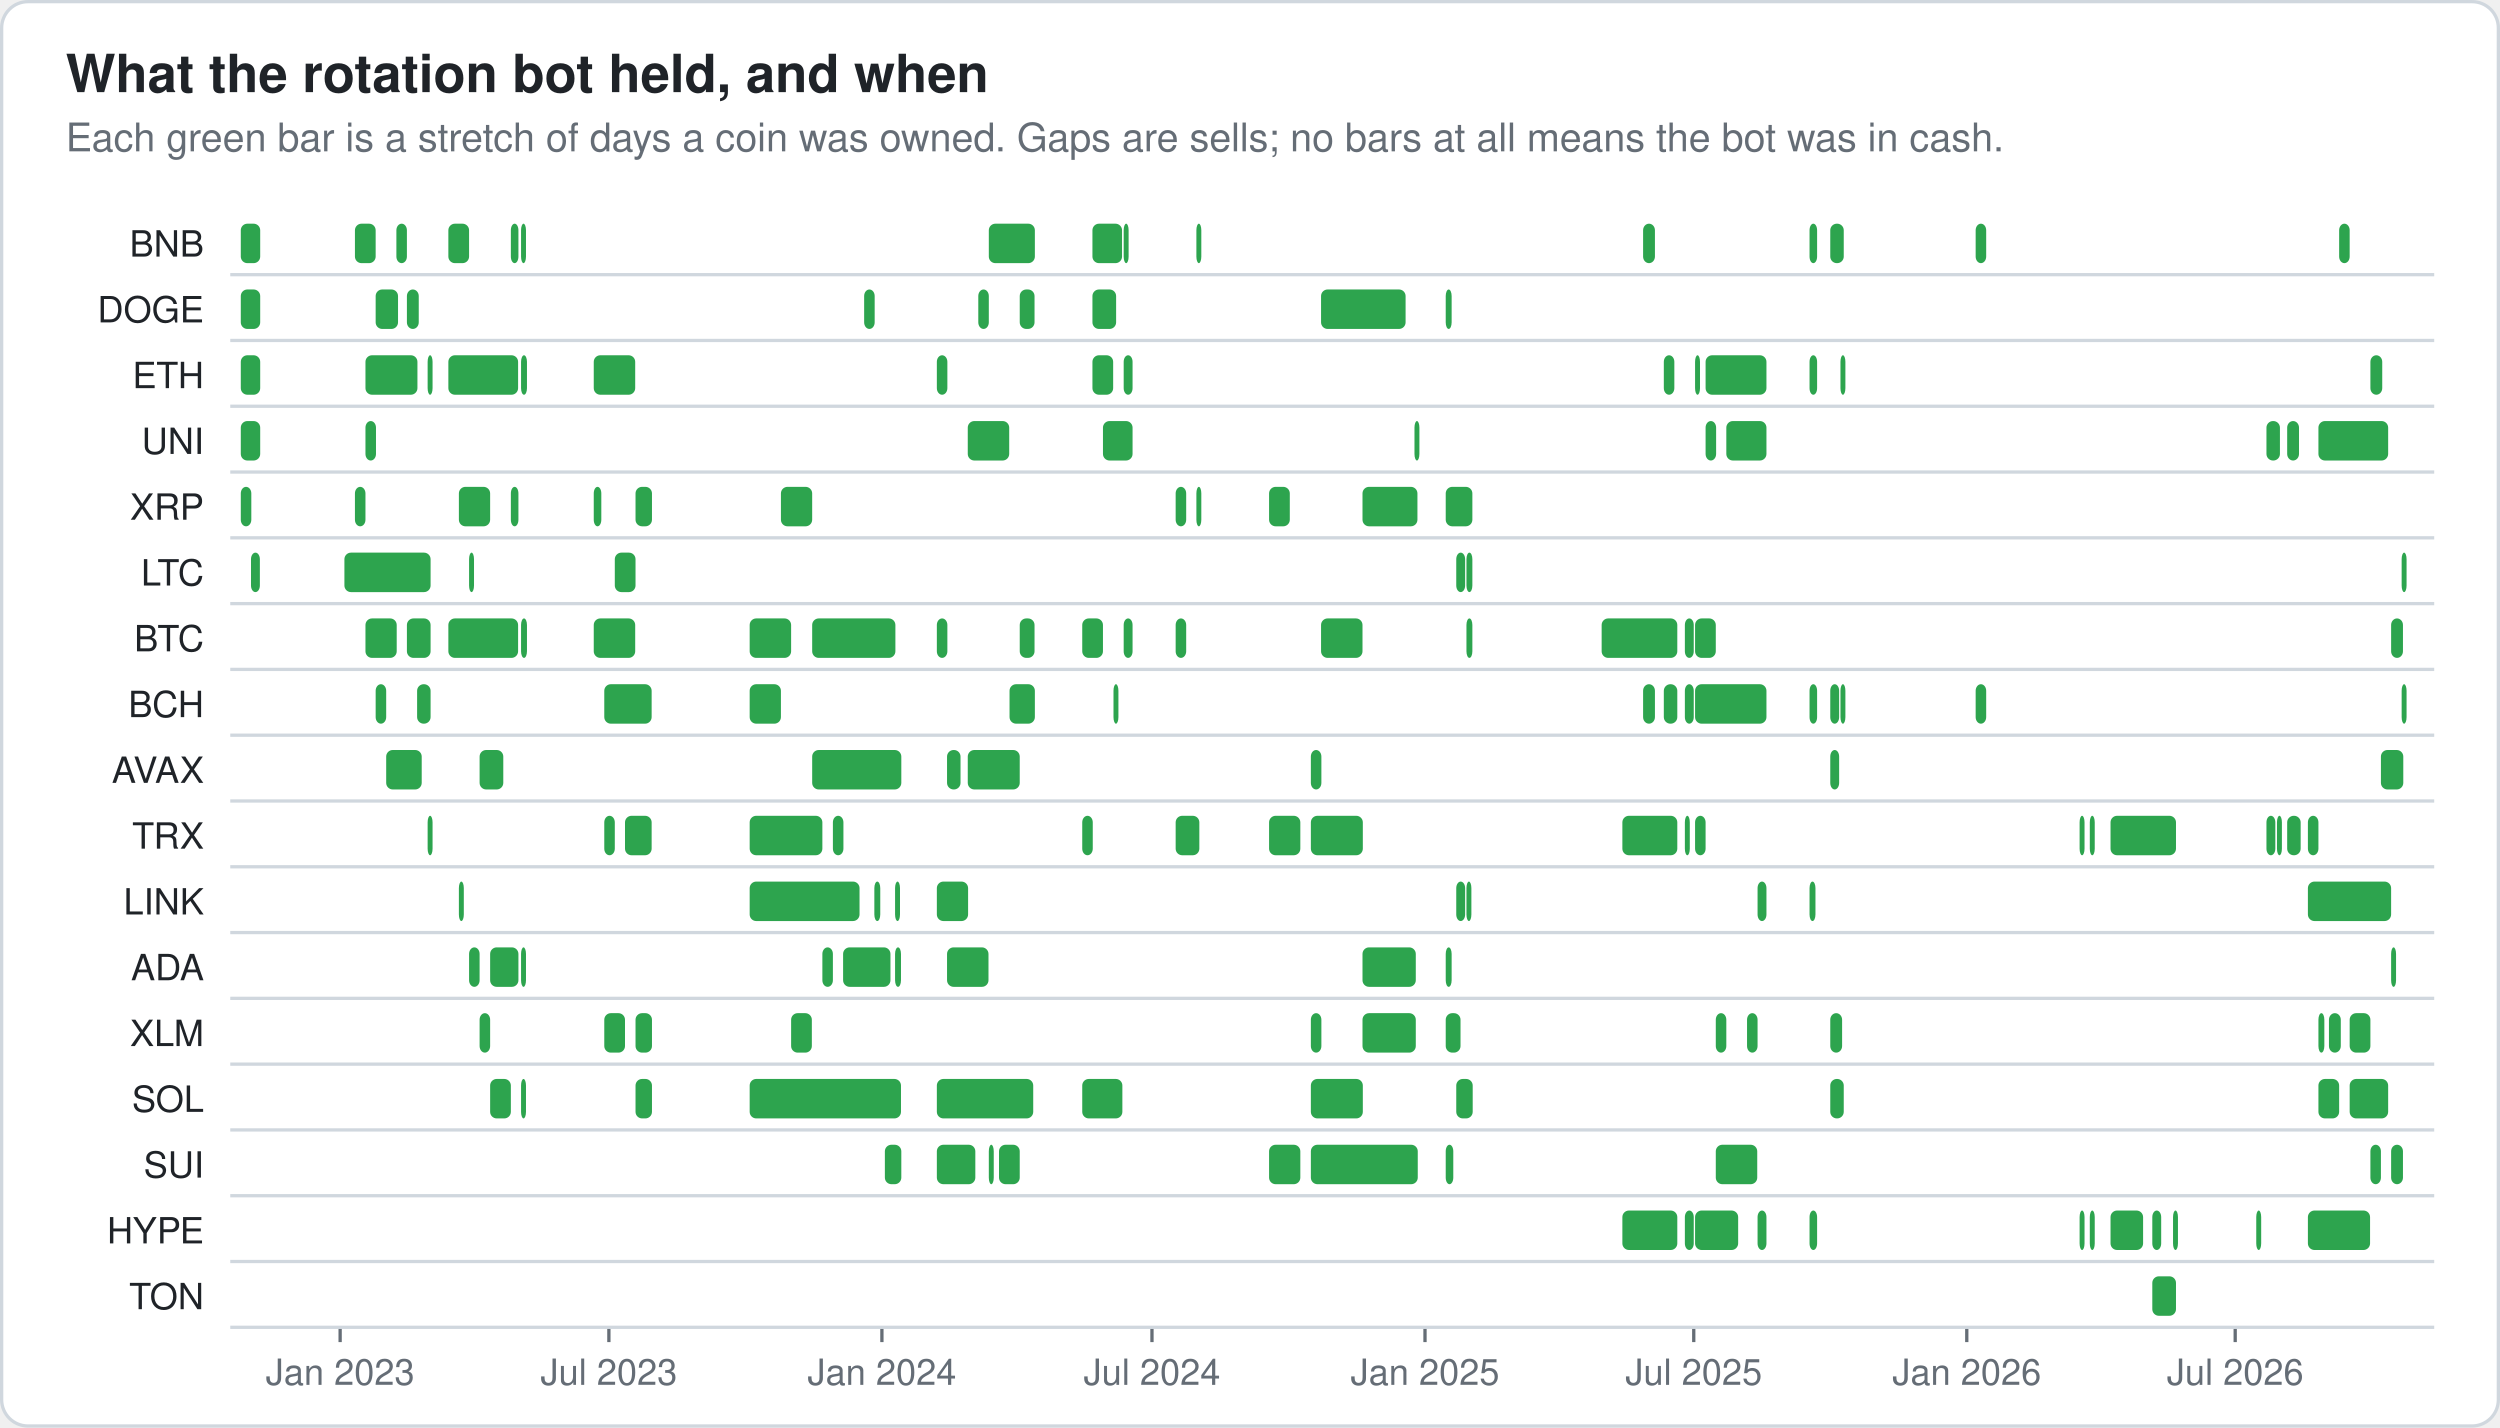
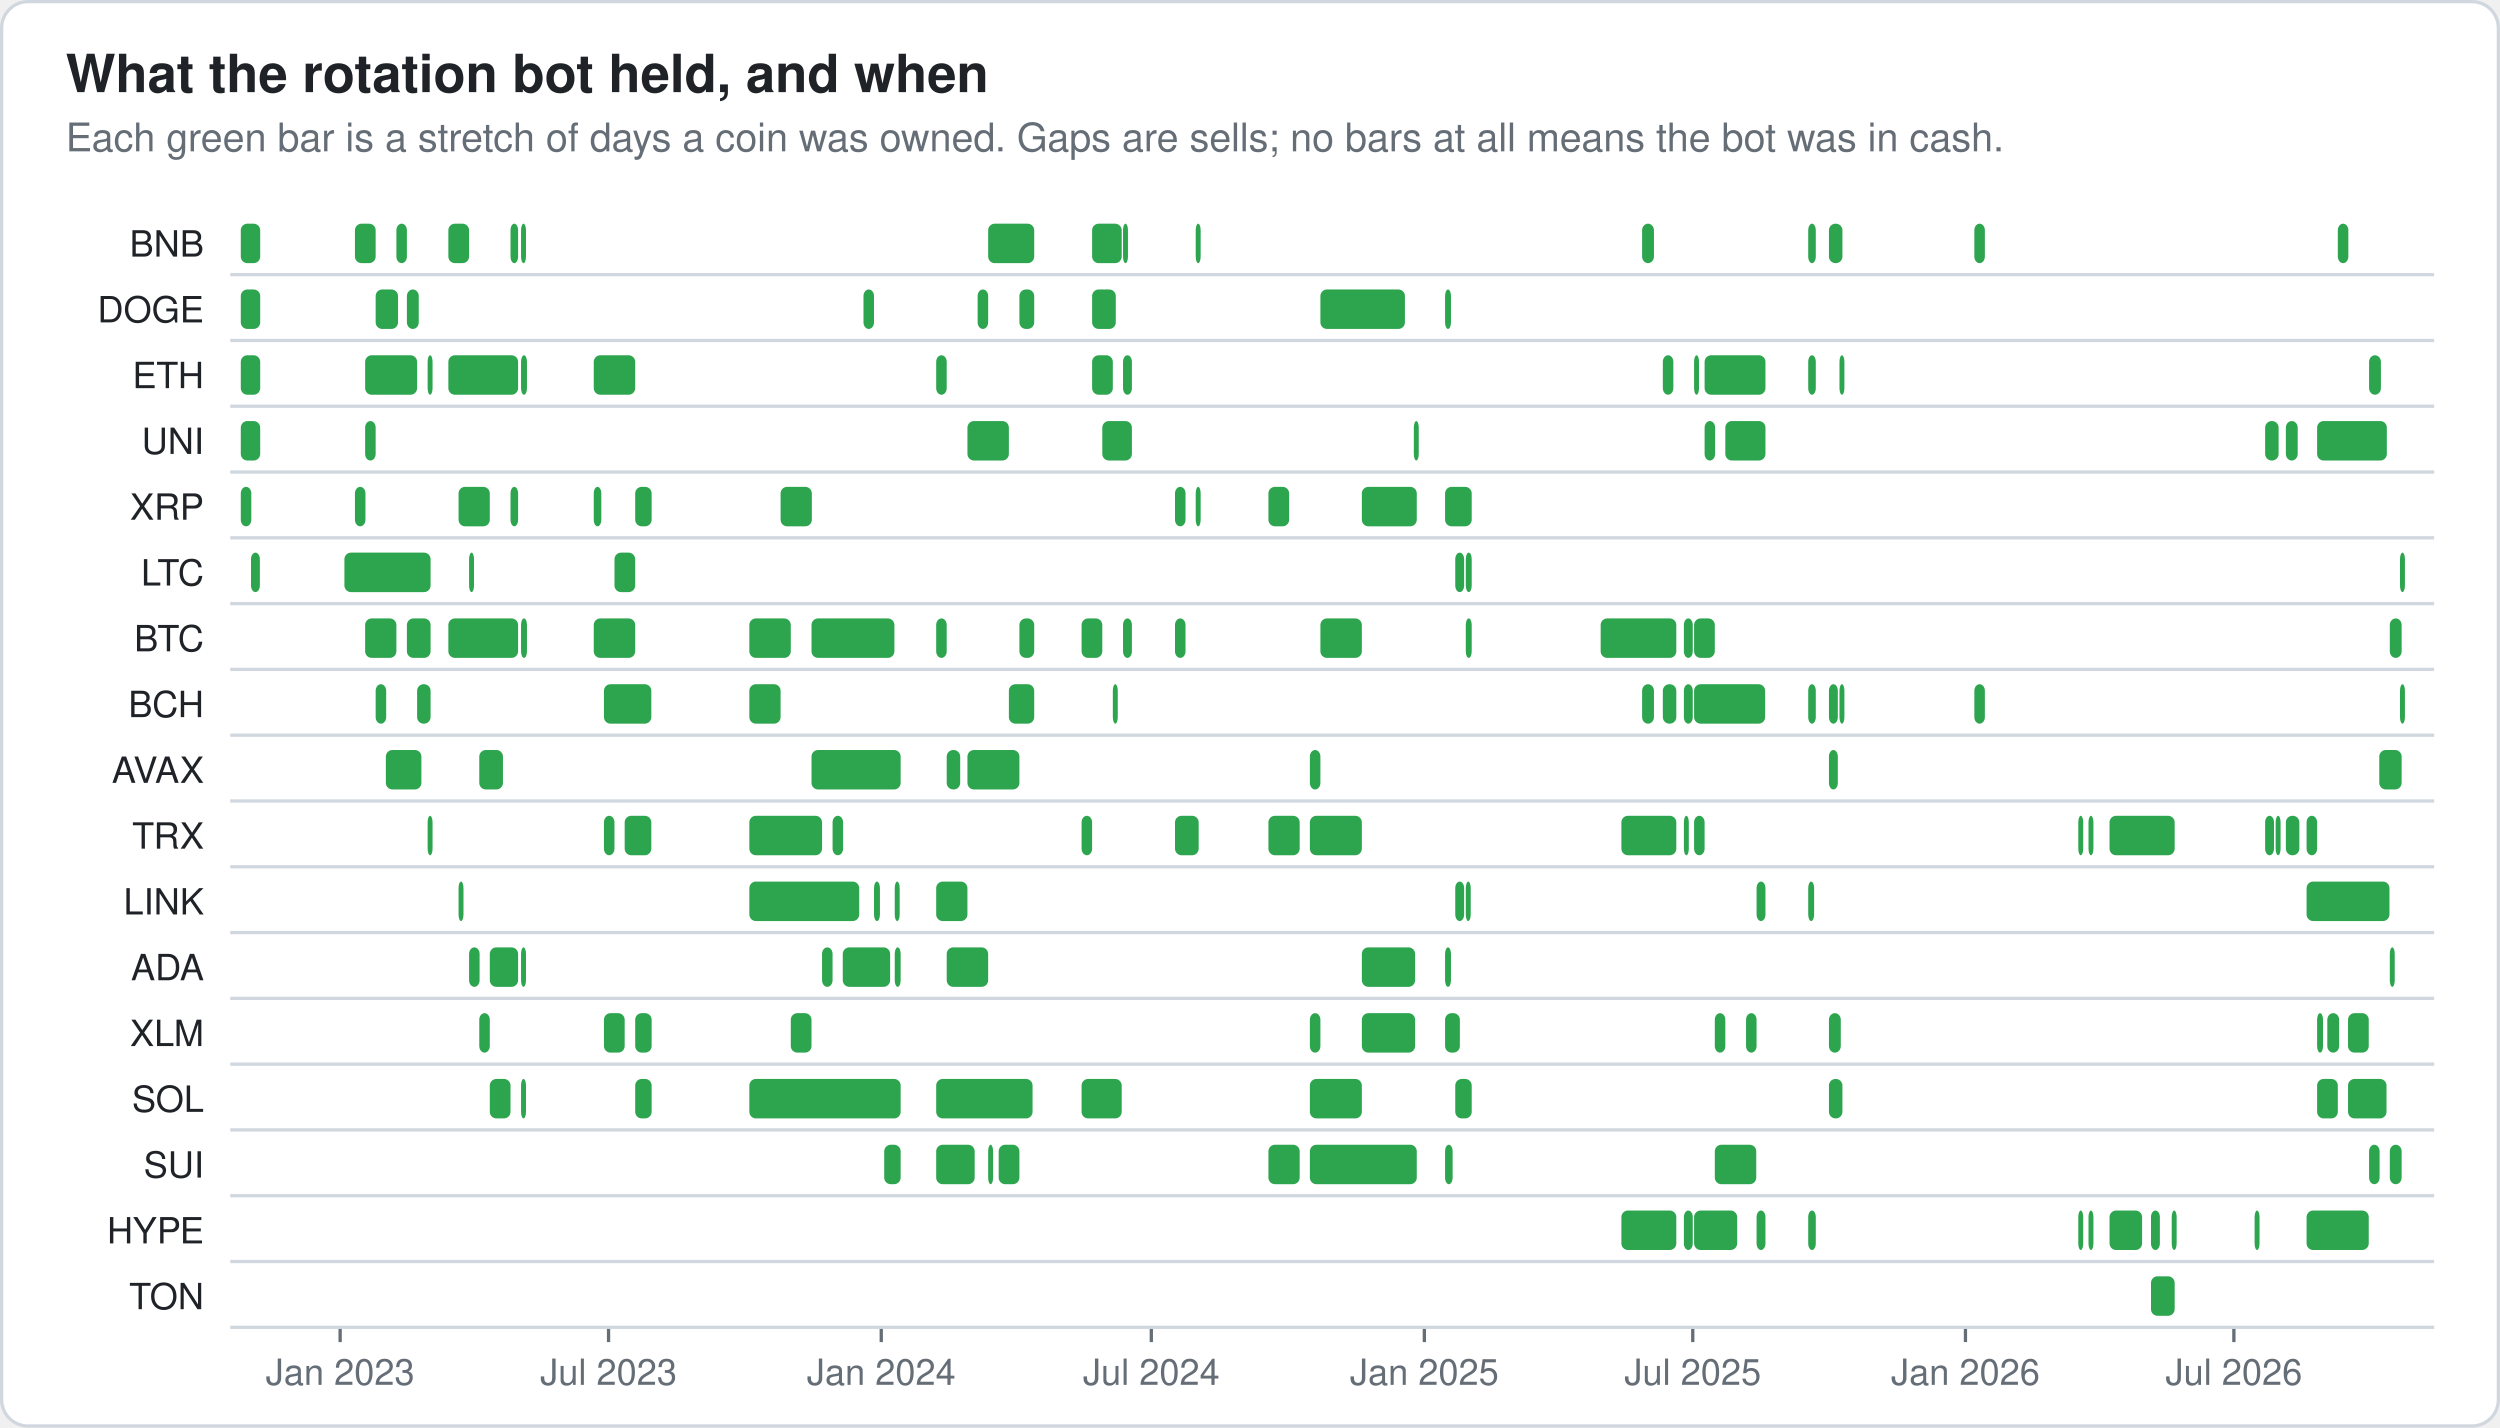
<svg xmlns="http://www.w3.org/2000/svg" width="760" height="434" viewBox="0 0 760 434" font-family="Helvetica, Arial, sans-serif">
  <rect x="0.5" y="0.5" width="759" height="433" rx="8" fill="#ffffff" stroke="#d0d7de" />
  <text x="20" y="28" font-size="16" font-weight="bold" fill="#1f2328">What the rotation bot held, and when</text>
  <text x="20" y="46" font-size="12" fill="#656d76">Each green bar is a stretch of days a coin was owned. Gaps are sells; no bars at all means the bot was in cash.</text>
  <text x="62" y="78" font-size="11" text-anchor="end" fill="#1f2328">BNB</text>
  <line x1="70" y1="83.5" x2="740" y2="83.5" stroke="#d0d7de" />
  <rect x="73.2" y="68" width="5.9" height="12" rx="2" fill="#2da44e" />
  <rect x="107.9" y="68" width="6.3" height="12" rx="2" fill="#2da44e" />
  <rect x="120.5" y="68" width="3.2" height="12" rx="2" fill="#2da44e" />
  <rect x="136.3" y="68" width="6.3" height="12" rx="2" fill="#2da44e" />
-   <rect x="155.3" y="68" width="2.3" height="12" rx="2" fill="#2da44e" />
+   <rect x="155.2" y="68" width="2.3" height="12" rx="2" fill="#2da44e" />
  <rect x="158.4" y="68" width="1.5" height="12" rx="2" fill="#2da44e" />
-   <rect x="300.6" y="68" width="14.0" height="12" rx="2" fill="#2da44e" />
-   <rect x="332.1" y="68" width="9.0" height="12" rx="2" fill="#2da44e" />
-   <rect x="341.6" y="68" width="1.5" height="12" rx="2" fill="#2da44e" />
-   <rect x="363.7" y="68" width="1.5" height="12" rx="2" fill="#2da44e" />
-   <rect x="499.5" y="68" width="3.6" height="12" rx="2" fill="#2da44e" />
-   <rect x="550.1" y="68" width="2.3" height="12" rx="2" fill="#2da44e" />
-   <rect x="556.4" y="68" width="4.1" height="12" rx="2" fill="#2da44e" />
-   <rect x="600.6" y="68" width="3.2" height="12" rx="2" fill="#2da44e" />
-   <rect x="711.1" y="68" width="3.2" height="12" rx="2" fill="#2da44e" />
+   <rect x="300.4" y="68" width="14.0" height="12" rx="2" fill="#2da44e" />
+   <rect x="332.0" y="68" width="9.0" height="12" rx="2" fill="#2da44e" />
+   <rect x="341.4" y="68" width="1.5" height="12" rx="2" fill="#2da44e" />
+   <rect x="363.5" y="68" width="1.5" height="12" rx="2" fill="#2da44e" />
+   <rect x="499.2" y="68" width="3.6" height="12" rx="2" fill="#2da44e" />
+   <rect x="549.7" y="68" width="2.3" height="12" rx="2" fill="#2da44e" />
+   <rect x="556.0" y="68" width="4.1" height="12" rx="2" fill="#2da44e" />
+   <rect x="600.2" y="68" width="3.2" height="12" rx="2" fill="#2da44e" />
+   <rect x="710.7" y="68" width="3.2" height="12" rx="2" fill="#2da44e" />
  <text x="62" y="98" font-size="11" text-anchor="end" fill="#1f2328">DOGE</text>
  <line x1="70" y1="103.5" x2="740" y2="103.5" stroke="#d0d7de" />
  <rect x="73.2" y="88" width="5.9" height="12" rx="2" fill="#2da44e" />
  <rect x="114.2" y="88" width="6.8" height="12" rx="2" fill="#2da44e" />
  <rect x="123.7" y="88" width="3.6" height="12" rx="2" fill="#2da44e" />
-   <rect x="262.7" y="88" width="3.2" height="12" rx="2" fill="#2da44e" />
-   <rect x="297.4" y="88" width="3.2" height="12" rx="2" fill="#2da44e" />
-   <rect x="310.0" y="88" width="4.5" height="12" rx="2" fill="#2da44e" />
-   <rect x="332.1" y="88" width="7.2" height="12" rx="2" fill="#2da44e" />
-   <rect x="401.6" y="88" width="25.7" height="12" rx="2" fill="#2da44e" />
-   <rect x="439.5" y="88" width="1.8" height="12" rx="2" fill="#2da44e" />
+   <rect x="262.5" y="88" width="3.2" height="12" rx="2" fill="#2da44e" />
+   <rect x="297.2" y="88" width="3.2" height="12" rx="2" fill="#2da44e" />
+   <rect x="309.9" y="88" width="4.5" height="12" rx="2" fill="#2da44e" />
+   <rect x="332.0" y="88" width="7.2" height="12" rx="2" fill="#2da44e" />
+   <rect x="401.4" y="88" width="25.7" height="12" rx="2" fill="#2da44e" />
+   <rect x="439.3" y="88" width="1.8" height="12" rx="2" fill="#2da44e" />
  <text x="62" y="118" font-size="11" text-anchor="end" fill="#1f2328">ETH</text>
  <line x1="70" y1="123.5" x2="740" y2="123.5" stroke="#d0d7de" />
  <rect x="73.2" y="108" width="5.9" height="12" rx="2" fill="#2da44e" />
-   <rect x="111.1" y="108" width="15.8" height="12" rx="2" fill="#2da44e" />
+   <rect x="111.0" y="108" width="15.8" height="12" rx="2" fill="#2da44e" />
  <rect x="130.0" y="108" width="1.5" height="12" rx="2" fill="#2da44e" />
  <rect x="136.3" y="108" width="21.2" height="12" rx="2" fill="#2da44e" />
  <rect x="158.4" y="108" width="1.8" height="12" rx="2" fill="#2da44e" />
  <rect x="180.5" y="108" width="12.6" height="12" rx="2" fill="#2da44e" />
-   <rect x="284.8" y="108" width="3.2" height="12" rx="2" fill="#2da44e" />
-   <rect x="332.1" y="108" width="6.3" height="12" rx="2" fill="#2da44e" />
-   <rect x="341.6" y="108" width="2.7" height="12" rx="2" fill="#2da44e" />
-   <rect x="505.8" y="108" width="3.2" height="12" rx="2" fill="#2da44e" />
-   <rect x="515.3" y="108" width="1.5" height="12" rx="2" fill="#2da44e" />
-   <rect x="518.5" y="108" width="18.5" height="12" rx="2" fill="#2da44e" />
-   <rect x="550.1" y="108" width="2.3" height="12" rx="2" fill="#2da44e" />
-   <rect x="559.5" y="108" width="1.5" height="12" rx="2" fill="#2da44e" />
-   <rect x="720.6" y="108" width="3.6" height="12" rx="2" fill="#2da44e" />
+   <rect x="284.6" y="108" width="3.2" height="12" rx="2" fill="#2da44e" />
+   <rect x="332.0" y="108" width="6.3" height="12" rx="2" fill="#2da44e" />
+   <rect x="341.4" y="108" width="2.7" height="12" rx="2" fill="#2da44e" />
+   <rect x="505.5" y="108" width="3.2" height="12" rx="2" fill="#2da44e" />
+   <rect x="515.0" y="108" width="1.5" height="12" rx="2" fill="#2da44e" />
+   <rect x="518.2" y="108" width="18.5" height="12" rx="2" fill="#2da44e" />
+   <rect x="549.7" y="108" width="2.3" height="12" rx="2" fill="#2da44e" />
+   <rect x="559.2" y="108" width="1.5" height="12" rx="2" fill="#2da44e" />
+   <rect x="720.2" y="108" width="3.6" height="12" rx="2" fill="#2da44e" />
  <text x="62" y="138" font-size="11" text-anchor="end" fill="#1f2328">UNI</text>
  <line x1="70" y1="143.5" x2="740" y2="143.5" stroke="#d0d7de" />
  <rect x="73.2" y="128" width="5.9" height="12" rx="2" fill="#2da44e" />
-   <rect x="111.1" y="128" width="3.2" height="12" rx="2" fill="#2da44e" />
-   <rect x="294.2" y="128" width="12.6" height="12" rx="2" fill="#2da44e" />
-   <rect x="335.3" y="128" width="9.0" height="12" rx="2" fill="#2da44e" />
-   <rect x="430.0" y="128" width="1.5" height="12" rx="2" fill="#2da44e" />
-   <rect x="518.5" y="128" width="3.2" height="12" rx="2" fill="#2da44e" />
-   <rect x="524.8" y="128" width="12.2" height="12" rx="2" fill="#2da44e" />
-   <rect x="689.0" y="128" width="4.1" height="12" rx="2" fill="#2da44e" />
-   <rect x="695.3" y="128" width="3.6" height="12" rx="2" fill="#2da44e" />
-   <rect x="704.8" y="128" width="21.2" height="12" rx="2" fill="#2da44e" />
+   <rect x="111.0" y="128" width="3.2" height="12" rx="2" fill="#2da44e" />
+   <rect x="294.1" y="128" width="12.6" height="12" rx="2" fill="#2da44e" />
+   <rect x="335.1" y="128" width="9.0" height="12" rx="2" fill="#2da44e" />
+   <rect x="429.8" y="128" width="1.5" height="12" rx="2" fill="#2da44e" />
+   <rect x="518.2" y="128" width="3.2" height="12" rx="2" fill="#2da44e" />
+   <rect x="524.5" y="128" width="12.2" height="12" rx="2" fill="#2da44e" />
+   <rect x="688.6" y="128" width="4.1" height="12" rx="2" fill="#2da44e" />
+   <rect x="694.9" y="128" width="3.6" height="12" rx="2" fill="#2da44e" />
+   <rect x="704.4" y="128" width="21.2" height="12" rx="2" fill="#2da44e" />
  <text x="62" y="158" font-size="11" text-anchor="end" fill="#1f2328">XRP</text>
  <line x1="70" y1="163.5" x2="740" y2="163.5" stroke="#d0d7de" />
  <rect x="73.2" y="148" width="3.2" height="12" rx="2" fill="#2da44e" />
  <rect x="107.9" y="148" width="3.2" height="12" rx="2" fill="#2da44e" />
-   <rect x="139.5" y="148" width="9.5" height="12" rx="2" fill="#2da44e" />
-   <rect x="155.3" y="148" width="2.3" height="12" rx="2" fill="#2da44e" />
+   <rect x="139.4" y="148" width="9.5" height="12" rx="2" fill="#2da44e" />
+   <rect x="155.2" y="148" width="2.3" height="12" rx="2" fill="#2da44e" />
  <rect x="180.5" y="148" width="2.3" height="12" rx="2" fill="#2da44e" />
-   <rect x="193.2" y="148" width="5.0" height="12" rx="2" fill="#2da44e" />
-   <rect x="237.4" y="148" width="9.5" height="12" rx="2" fill="#2da44e" />
-   <rect x="357.4" y="148" width="3.2" height="12" rx="2" fill="#2da44e" />
-   <rect x="363.7" y="148" width="1.5" height="12" rx="2" fill="#2da44e" />
-   <rect x="385.8" y="148" width="6.3" height="12" rx="2" fill="#2da44e" />
-   <rect x="414.2" y="148" width="16.7" height="12" rx="2" fill="#2da44e" />
-   <rect x="439.5" y="148" width="8.1" height="12" rx="2" fill="#2da44e" />
+   <rect x="193.1" y="148" width="5.0" height="12" rx="2" fill="#2da44e" />
+   <rect x="237.3" y="148" width="9.5" height="12" rx="2" fill="#2da44e" />
+   <rect x="357.2" y="148" width="3.2" height="12" rx="2" fill="#2da44e" />
+   <rect x="363.5" y="148" width="1.5" height="12" rx="2" fill="#2da44e" />
+   <rect x="385.6" y="148" width="6.3" height="12" rx="2" fill="#2da44e" />
+   <rect x="414.0" y="148" width="16.7" height="12" rx="2" fill="#2da44e" />
+   <rect x="439.3" y="148" width="8.1" height="12" rx="2" fill="#2da44e" />
  <text x="62" y="178" font-size="11" text-anchor="end" fill="#1f2328">LTC</text>
  <line x1="70" y1="183.5" x2="740" y2="183.5" stroke="#d0d7de" />
  <rect x="76.3" y="168" width="2.7" height="12" rx="2" fill="#2da44e" />
  <rect x="104.7" y="168" width="26.2" height="12" rx="2" fill="#2da44e" />
  <rect x="142.6" y="168" width="1.5" height="12" rx="2" fill="#2da44e" />
-   <rect x="186.9" y="168" width="6.3" height="12" rx="2" fill="#2da44e" />
-   <rect x="442.7" y="168" width="2.7" height="12" rx="2" fill="#2da44e" />
-   <rect x="445.8" y="168" width="1.8" height="12" rx="2" fill="#2da44e" />
-   <rect x="730.1" y="168" width="1.5" height="12" rx="2" fill="#2da44e" />
+   <rect x="186.8" y="168" width="6.3" height="12" rx="2" fill="#2da44e" />
+   <rect x="442.4" y="168" width="2.7" height="12" rx="2" fill="#2da44e" />
+   <rect x="445.6" y="168" width="1.8" height="12" rx="2" fill="#2da44e" />
+   <rect x="729.6" y="168" width="1.5" height="12" rx="2" fill="#2da44e" />
  <text x="62" y="198" font-size="11" text-anchor="end" fill="#1f2328">BTC</text>
  <line x1="70" y1="203.5" x2="740" y2="203.5" stroke="#d0d7de" />
-   <rect x="111.1" y="188" width="9.5" height="12" rx="2" fill="#2da44e" />
+   <rect x="111.0" y="188" width="9.5" height="12" rx="2" fill="#2da44e" />
  <rect x="123.7" y="188" width="7.2" height="12" rx="2" fill="#2da44e" />
  <rect x="136.3" y="188" width="21.2" height="12" rx="2" fill="#2da44e" />
  <rect x="158.4" y="188" width="1.8" height="12" rx="2" fill="#2da44e" />
  <rect x="180.5" y="188" width="12.6" height="12" rx="2" fill="#2da44e" />
-   <rect x="227.9" y="188" width="12.6" height="12" rx="2" fill="#2da44e" />
-   <rect x="246.9" y="188" width="25.3" height="12" rx="2" fill="#2da44e" />
-   <rect x="284.8" y="188" width="3.2" height="12" rx="2" fill="#2da44e" />
-   <rect x="310.0" y="188" width="4.5" height="12" rx="2" fill="#2da44e" />
-   <rect x="329.0" y="188" width="6.3" height="12" rx="2" fill="#2da44e" />
-   <rect x="341.6" y="188" width="2.7" height="12" rx="2" fill="#2da44e" />
-   <rect x="357.4" y="188" width="3.2" height="12" rx="2" fill="#2da44e" />
-   <rect x="401.6" y="188" width="12.6" height="12" rx="2" fill="#2da44e" />
-   <rect x="445.8" y="188" width="1.8" height="12" rx="2" fill="#2da44e" />
-   <rect x="486.9" y="188" width="23.0" height="12" rx="2" fill="#2da44e" />
-   <rect x="512.2" y="188" width="2.7" height="12" rx="2" fill="#2da44e" />
-   <rect x="515.3" y="188" width="6.3" height="12" rx="2" fill="#2da44e" />
-   <rect x="726.9" y="188" width="3.6" height="12" rx="2" fill="#2da44e" />
+   <rect x="227.8" y="188" width="12.6" height="12" rx="2" fill="#2da44e" />
+   <rect x="246.7" y="188" width="25.2" height="12" rx="2" fill="#2da44e" />
+   <rect x="284.6" y="188" width="3.2" height="12" rx="2" fill="#2da44e" />
+   <rect x="309.9" y="188" width="4.5" height="12" rx="2" fill="#2da44e" />
+   <rect x="328.8" y="188" width="6.3" height="12" rx="2" fill="#2da44e" />
+   <rect x="341.4" y="188" width="2.7" height="12" rx="2" fill="#2da44e" />
+   <rect x="357.2" y="188" width="3.2" height="12" rx="2" fill="#2da44e" />
+   <rect x="401.4" y="188" width="12.6" height="12" rx="2" fill="#2da44e" />
+   <rect x="445.6" y="188" width="1.8" height="12" rx="2" fill="#2da44e" />
+   <rect x="486.6" y="188" width="23.0" height="12" rx="2" fill="#2da44e" />
+   <rect x="511.9" y="188" width="2.7" height="12" rx="2" fill="#2da44e" />
+   <rect x="515.0" y="188" width="6.3" height="12" rx="2" fill="#2da44e" />
+   <rect x="726.5" y="188" width="3.6" height="12" rx="2" fill="#2da44e" />
  <text x="62" y="218" font-size="11" text-anchor="end" fill="#1f2328">BCH</text>
  <line x1="70" y1="223.5" x2="740" y2="223.5" stroke="#d0d7de" />
  <rect x="114.2" y="208" width="3.2" height="12" rx="2" fill="#2da44e" />
  <rect x="126.8" y="208" width="4.1" height="12" rx="2" fill="#2da44e" />
-   <rect x="183.7" y="208" width="14.4" height="12" rx="2" fill="#2da44e" />
-   <rect x="227.9" y="208" width="9.5" height="12" rx="2" fill="#2da44e" />
-   <rect x="306.9" y="208" width="7.7" height="12" rx="2" fill="#2da44e" />
-   <rect x="338.5" y="208" width="1.5" height="12" rx="2" fill="#2da44e" />
-   <rect x="499.5" y="208" width="3.6" height="12" rx="2" fill="#2da44e" />
-   <rect x="505.8" y="208" width="4.1" height="12" rx="2" fill="#2da44e" />
-   <rect x="512.2" y="208" width="2.7" height="12" rx="2" fill="#2da44e" />
-   <rect x="515.3" y="208" width="21.7" height="12" rx="2" fill="#2da44e" />
-   <rect x="550.1" y="208" width="2.3" height="12" rx="2" fill="#2da44e" />
-   <rect x="556.4" y="208" width="2.7" height="12" rx="2" fill="#2da44e" />
-   <rect x="559.5" y="208" width="1.5" height="12" rx="2" fill="#2da44e" />
-   <rect x="600.6" y="208" width="3.2" height="12" rx="2" fill="#2da44e" />
-   <rect x="730.1" y="208" width="1.5" height="12" rx="2" fill="#2da44e" />
+   <rect x="183.6" y="208" width="14.4" height="12" rx="2" fill="#2da44e" />
+   <rect x="227.8" y="208" width="9.5" height="12" rx="2" fill="#2da44e" />
+   <rect x="306.7" y="208" width="7.7" height="12" rx="2" fill="#2da44e" />
+   <rect x="338.3" y="208" width="1.5" height="12" rx="2" fill="#2da44e" />
+   <rect x="499.2" y="208" width="3.6" height="12" rx="2" fill="#2da44e" />
+   <rect x="505.5" y="208" width="4.1" height="12" rx="2" fill="#2da44e" />
+   <rect x="511.9" y="208" width="2.7" height="12" rx="2" fill="#2da44e" />
+   <rect x="515.0" y="208" width="21.6" height="12" rx="2" fill="#2da44e" />
+   <rect x="549.7" y="208" width="2.3" height="12" rx="2" fill="#2da44e" />
+   <rect x="556.0" y="208" width="2.7" height="12" rx="2" fill="#2da44e" />
+   <rect x="559.2" y="208" width="1.5" height="12" rx="2" fill="#2da44e" />
+   <rect x="600.2" y="208" width="3.2" height="12" rx="2" fill="#2da44e" />
+   <rect x="729.6" y="208" width="1.5" height="12" rx="2" fill="#2da44e" />
  <text x="62" y="238" font-size="11" text-anchor="end" fill="#1f2328">AVAX</text>
  <line x1="70" y1="243.5" x2="740" y2="243.5" stroke="#d0d7de" />
-   <rect x="117.4" y="228" width="10.8" height="12" rx="2" fill="#2da44e" />
-   <rect x="145.8" y="228" width="7.2" height="12" rx="2" fill="#2da44e" />
-   <rect x="246.9" y="228" width="27.1" height="12" rx="2" fill="#2da44e" />
-   <rect x="287.9" y="228" width="4.1" height="12" rx="2" fill="#2da44e" />
-   <rect x="294.2" y="228" width="15.8" height="12" rx="2" fill="#2da44e" />
-   <rect x="398.5" y="228" width="3.2" height="12" rx="2" fill="#2da44e" />
-   <rect x="556.4" y="228" width="2.7" height="12" rx="2" fill="#2da44e" />
-   <rect x="723.8" y="228" width="6.8" height="12" rx="2" fill="#2da44e" />
+   <rect x="117.3" y="228" width="10.8" height="12" rx="2" fill="#2da44e" />
+   <rect x="145.7" y="228" width="7.2" height="12" rx="2" fill="#2da44e" />
+   <rect x="246.7" y="228" width="27.1" height="12" rx="2" fill="#2da44e" />
+   <rect x="287.8" y="228" width="4.1" height="12" rx="2" fill="#2da44e" />
+   <rect x="294.1" y="228" width="15.8" height="12" rx="2" fill="#2da44e" />
+   <rect x="398.2" y="228" width="3.2" height="12" rx="2" fill="#2da44e" />
+   <rect x="556.0" y="228" width="2.7" height="12" rx="2" fill="#2da44e" />
+   <rect x="723.3" y="228" width="6.8" height="12" rx="2" fill="#2da44e" />
  <text x="62" y="258" font-size="11" text-anchor="end" fill="#1f2328">TRX</text>
  <line x1="70" y1="263.5" x2="740" y2="263.5" stroke="#d0d7de" />
  <rect x="130.0" y="248" width="1.5" height="12" rx="2" fill="#2da44e" />
-   <rect x="183.7" y="248" width="3.2" height="12" rx="2" fill="#2da44e" />
-   <rect x="190.0" y="248" width="8.1" height="12" rx="2" fill="#2da44e" />
-   <rect x="227.9" y="248" width="22.1" height="12" rx="2" fill="#2da44e" />
-   <rect x="253.2" y="248" width="3.2" height="12" rx="2" fill="#2da44e" />
-   <rect x="329.0" y="248" width="3.2" height="12" rx="2" fill="#2da44e" />
-   <rect x="357.4" y="248" width="7.2" height="12" rx="2" fill="#2da44e" />
-   <rect x="385.8" y="248" width="9.5" height="12" rx="2" fill="#2da44e" />
-   <rect x="398.5" y="248" width="15.8" height="12" rx="2" fill="#2da44e" />
-   <rect x="493.2" y="248" width="16.7" height="12" rx="2" fill="#2da44e" />
-   <rect x="512.2" y="248" width="1.5" height="12" rx="2" fill="#2da44e" />
-   <rect x="515.3" y="248" width="3.2" height="12" rx="2" fill="#2da44e" />
-   <rect x="632.2" y="248" width="1.5" height="12" rx="2" fill="#2da44e" />
-   <rect x="635.3" y="248" width="1.5" height="12" rx="2" fill="#2da44e" />
-   <rect x="641.6" y="248" width="19.9" height="12" rx="2" fill="#2da44e" />
-   <rect x="689.0" y="248" width="2.7" height="12" rx="2" fill="#2da44e" />
-   <rect x="692.2" y="248" width="1.5" height="12" rx="2" fill="#2da44e" />
-   <rect x="695.3" y="248" width="4.1" height="12" rx="2" fill="#2da44e" />
-   <rect x="701.6" y="248" width="3.2" height="12" rx="2" fill="#2da44e" />
+   <rect x="183.6" y="248" width="3.2" height="12" rx="2" fill="#2da44e" />
+   <rect x="189.9" y="248" width="8.1" height="12" rx="2" fill="#2da44e" />
+   <rect x="227.8" y="248" width="22.1" height="12" rx="2" fill="#2da44e" />
+   <rect x="253.1" y="248" width="3.2" height="12" rx="2" fill="#2da44e" />
+   <rect x="328.8" y="248" width="3.2" height="12" rx="2" fill="#2da44e" />
+   <rect x="357.2" y="248" width="7.2" height="12" rx="2" fill="#2da44e" />
+   <rect x="385.6" y="248" width="9.5" height="12" rx="2" fill="#2da44e" />
+   <rect x="398.2" y="248" width="15.8" height="12" rx="2" fill="#2da44e" />
+   <rect x="492.9" y="248" width="16.7" height="12" rx="2" fill="#2da44e" />
+   <rect x="511.9" y="248" width="1.5" height="12" rx="2" fill="#2da44e" />
+   <rect x="515.0" y="248" width="3.2" height="12" rx="2" fill="#2da44e" />
+   <rect x="631.8" y="248" width="1.5" height="12" rx="2" fill="#2da44e" />
+   <rect x="634.9" y="248" width="1.5" height="12" rx="2" fill="#2da44e" />
+   <rect x="641.3" y="248" width="19.8" height="12" rx="2" fill="#2da44e" />
+   <rect x="688.6" y="248" width="2.7" height="12" rx="2" fill="#2da44e" />
+   <rect x="691.8" y="248" width="1.5" height="12" rx="2" fill="#2da44e" />
+   <rect x="694.9" y="248" width="4.1" height="12" rx="2" fill="#2da44e" />
+   <rect x="701.2" y="248" width="3.2" height="12" rx="2" fill="#2da44e" />
  <text x="62" y="278" font-size="11" text-anchor="end" fill="#1f2328">LINK</text>
  <line x1="70" y1="283.5" x2="740" y2="283.5" stroke="#d0d7de" />
-   <rect x="139.5" y="268" width="1.5" height="12" rx="2" fill="#2da44e" />
-   <rect x="227.9" y="268" width="33.4" height="12" rx="2" fill="#2da44e" />
-   <rect x="265.8" y="268" width="1.8" height="12" rx="2" fill="#2da44e" />
-   <rect x="272.1" y="268" width="1.5" height="12" rx="2" fill="#2da44e" />
-   <rect x="284.8" y="268" width="9.5" height="12" rx="2" fill="#2da44e" />
-   <rect x="442.7" y="268" width="2.7" height="12" rx="2" fill="#2da44e" />
-   <rect x="445.8" y="268" width="1.5" height="12" rx="2" fill="#2da44e" />
-   <rect x="534.3" y="268" width="2.7" height="12" rx="2" fill="#2da44e" />
-   <rect x="550.1" y="268" width="1.8" height="12" rx="2" fill="#2da44e" />
-   <rect x="701.6" y="268" width="25.3" height="12" rx="2" fill="#2da44e" />
+   <rect x="139.4" y="268" width="1.5" height="12" rx="2" fill="#2da44e" />
+   <rect x="227.8" y="268" width="33.4" height="12" rx="2" fill="#2da44e" />
+   <rect x="265.7" y="268" width="1.8" height="12" rx="2" fill="#2da44e" />
+   <rect x="272.0" y="268" width="1.5" height="12" rx="2" fill="#2da44e" />
+   <rect x="284.6" y="268" width="9.5" height="12" rx="2" fill="#2da44e" />
+   <rect x="442.4" y="268" width="2.7" height="12" rx="2" fill="#2da44e" />
+   <rect x="445.6" y="268" width="1.5" height="12" rx="2" fill="#2da44e" />
+   <rect x="534.0" y="268" width="2.7" height="12" rx="2" fill="#2da44e" />
+   <rect x="549.7" y="268" width="1.8" height="12" rx="2" fill="#2da44e" />
+   <rect x="701.2" y="268" width="25.2" height="12" rx="2" fill="#2da44e" />
  <text x="62" y="298" font-size="11" text-anchor="end" fill="#1f2328">ADA</text>
  <line x1="70" y1="303.5" x2="740" y2="303.5" stroke="#d0d7de" />
  <rect x="142.6" y="288" width="3.2" height="12" rx="2" fill="#2da44e" />
-   <rect x="149.0" y="288" width="8.6" height="12" rx="2" fill="#2da44e" />
+   <rect x="148.9" y="288" width="8.6" height="12" rx="2" fill="#2da44e" />
  <rect x="158.4" y="288" width="1.5" height="12" rx="2" fill="#2da44e" />
-   <rect x="250.0" y="288" width="3.2" height="12" rx="2" fill="#2da44e" />
-   <rect x="256.3" y="288" width="14.4" height="12" rx="2" fill="#2da44e" />
-   <rect x="272.1" y="288" width="1.8" height="12" rx="2" fill="#2da44e" />
-   <rect x="287.9" y="288" width="12.6" height="12" rx="2" fill="#2da44e" />
-   <rect x="414.2" y="288" width="16.2" height="12" rx="2" fill="#2da44e" />
-   <rect x="439.5" y="288" width="1.8" height="12" rx="2" fill="#2da44e" />
-   <rect x="726.9" y="288" width="1.5" height="12" rx="2" fill="#2da44e" />
+   <rect x="249.9" y="288" width="3.2" height="12" rx="2" fill="#2da44e" />
+   <rect x="256.2" y="288" width="14.4" height="12" rx="2" fill="#2da44e" />
+   <rect x="272.0" y="288" width="1.8" height="12" rx="2" fill="#2da44e" />
+   <rect x="287.8" y="288" width="12.6" height="12" rx="2" fill="#2da44e" />
+   <rect x="414.0" y="288" width="16.2" height="12" rx="2" fill="#2da44e" />
+   <rect x="439.3" y="288" width="1.8" height="12" rx="2" fill="#2da44e" />
+   <rect x="726.5" y="288" width="1.5" height="12" rx="2" fill="#2da44e" />
  <text x="62" y="318" font-size="11" text-anchor="end" fill="#1f2328">XLM</text>
  <line x1="70" y1="323.5" x2="740" y2="323.5" stroke="#d0d7de" />
-   <rect x="145.8" y="308" width="3.2" height="12" rx="2" fill="#2da44e" />
-   <rect x="183.7" y="308" width="6.3" height="12" rx="2" fill="#2da44e" />
-   <rect x="193.2" y="308" width="5.0" height="12" rx="2" fill="#2da44e" />
-   <rect x="240.5" y="308" width="6.3" height="12" rx="2" fill="#2da44e" />
-   <rect x="398.5" y="308" width="3.2" height="12" rx="2" fill="#2da44e" />
-   <rect x="414.2" y="308" width="16.2" height="12" rx="2" fill="#2da44e" />
-   <rect x="439.5" y="308" width="4.5" height="12" rx="2" fill="#2da44e" />
-   <rect x="521.6" y="308" width="3.2" height="12" rx="2" fill="#2da44e" />
-   <rect x="531.1" y="308" width="3.2" height="12" rx="2" fill="#2da44e" />
-   <rect x="556.4" y="308" width="3.6" height="12" rx="2" fill="#2da44e" />
-   <rect x="704.8" y="308" width="1.8" height="12" rx="2" fill="#2da44e" />
-   <rect x="708.0" y="308" width="3.6" height="12" rx="2" fill="#2da44e" />
-   <rect x="714.3" y="308" width="6.3" height="12" rx="2" fill="#2da44e" />
+   <rect x="145.7" y="308" width="3.2" height="12" rx="2" fill="#2da44e" />
+   <rect x="183.6" y="308" width="6.3" height="12" rx="2" fill="#2da44e" />
+   <rect x="193.1" y="308" width="5.0" height="12" rx="2" fill="#2da44e" />
+   <rect x="240.4" y="308" width="6.3" height="12" rx="2" fill="#2da44e" />
+   <rect x="398.2" y="308" width="3.2" height="12" rx="2" fill="#2da44e" />
+   <rect x="414.0" y="308" width="16.2" height="12" rx="2" fill="#2da44e" />
+   <rect x="439.3" y="308" width="4.5" height="12" rx="2" fill="#2da44e" />
+   <rect x="521.3" y="308" width="3.2" height="12" rx="2" fill="#2da44e" />
+   <rect x="530.8" y="308" width="3.2" height="12" rx="2" fill="#2da44e" />
+   <rect x="556.0" y="308" width="3.6" height="12" rx="2" fill="#2da44e" />
+   <rect x="704.4" y="308" width="1.8" height="12" rx="2" fill="#2da44e" />
+   <rect x="707.5" y="308" width="3.6" height="12" rx="2" fill="#2da44e" />
+   <rect x="713.8" y="308" width="6.3" height="12" rx="2" fill="#2da44e" />
  <text x="62" y="338" font-size="11" text-anchor="end" fill="#1f2328">SOL</text>
  <line x1="70" y1="343.5" x2="740" y2="343.5" stroke="#d0d7de" />
-   <rect x="149.0" y="328" width="6.3" height="12" rx="2" fill="#2da44e" />
+   <rect x="148.9" y="328" width="6.3" height="12" rx="2" fill="#2da44e" />
  <rect x="158.4" y="328" width="1.5" height="12" rx="2" fill="#2da44e" />
-   <rect x="193.2" y="328" width="5.0" height="12" rx="2" fill="#2da44e" />
-   <rect x="227.9" y="328" width="46.0" height="12" rx="2" fill="#2da44e" />
-   <rect x="284.8" y="328" width="29.3" height="12" rx="2" fill="#2da44e" />
-   <rect x="329.0" y="328" width="12.2" height="12" rx="2" fill="#2da44e" />
-   <rect x="398.5" y="328" width="15.8" height="12" rx="2" fill="#2da44e" />
-   <rect x="442.7" y="328" width="5.0" height="12" rx="2" fill="#2da44e" />
-   <rect x="556.4" y="328" width="4.1" height="12" rx="2" fill="#2da44e" />
-   <rect x="704.8" y="328" width="6.3" height="12" rx="2" fill="#2da44e" />
-   <rect x="714.3" y="328" width="11.7" height="12" rx="2" fill="#2da44e" />
+   <rect x="193.1" y="328" width="5.0" height="12" rx="2" fill="#2da44e" />
+   <rect x="227.8" y="328" width="46.0" height="12" rx="2" fill="#2da44e" />
+   <rect x="284.6" y="328" width="29.3" height="12" rx="2" fill="#2da44e" />
+   <rect x="328.8" y="328" width="12.2" height="12" rx="2" fill="#2da44e" />
+   <rect x="398.2" y="328" width="15.8" height="12" rx="2" fill="#2da44e" />
+   <rect x="442.4" y="328" width="5.0" height="12" rx="2" fill="#2da44e" />
+   <rect x="556.0" y="328" width="4.1" height="12" rx="2" fill="#2da44e" />
+   <rect x="704.4" y="328" width="6.3" height="12" rx="2" fill="#2da44e" />
+   <rect x="713.8" y="328" width="11.7" height="12" rx="2" fill="#2da44e" />
  <text x="62" y="358" font-size="11" text-anchor="end" fill="#1f2328">SUI</text>
  <line x1="70" y1="363.5" x2="740" y2="363.5" stroke="#d0d7de" />
-   <rect x="269.0" y="348" width="5.0" height="12" rx="2" fill="#2da44e" />
-   <rect x="284.8" y="348" width="11.7" height="12" rx="2" fill="#2da44e" />
-   <rect x="300.6" y="348" width="1.5" height="12" rx="2" fill="#2da44e" />
-   <rect x="303.7" y="348" width="6.3" height="12" rx="2" fill="#2da44e" />
-   <rect x="385.8" y="348" width="9.5" height="12" rx="2" fill="#2da44e" />
-   <rect x="398.5" y="348" width="32.5" height="12" rx="2" fill="#2da44e" />
-   <rect x="439.5" y="348" width="2.3" height="12" rx="2" fill="#2da44e" />
-   <rect x="521.6" y="348" width="12.6" height="12" rx="2" fill="#2da44e" />
-   <rect x="720.6" y="348" width="3.2" height="12" rx="2" fill="#2da44e" />
-   <rect x="726.9" y="348" width="3.6" height="12" rx="2" fill="#2da44e" />
+   <rect x="268.8" y="348" width="5.0" height="12" rx="2" fill="#2da44e" />
+   <rect x="284.6" y="348" width="11.7" height="12" rx="2" fill="#2da44e" />
+   <rect x="300.4" y="348" width="1.5" height="12" rx="2" fill="#2da44e" />
+   <rect x="303.6" y="348" width="6.3" height="12" rx="2" fill="#2da44e" />
+   <rect x="385.6" y="348" width="9.5" height="12" rx="2" fill="#2da44e" />
+   <rect x="398.2" y="348" width="32.5" height="12" rx="2" fill="#2da44e" />
+   <rect x="439.3" y="348" width="2.3" height="12" rx="2" fill="#2da44e" />
+   <rect x="521.3" y="348" width="12.6" height="12" rx="2" fill="#2da44e" />
+   <rect x="720.2" y="348" width="3.2" height="12" rx="2" fill="#2da44e" />
+   <rect x="726.5" y="348" width="3.6" height="12" rx="2" fill="#2da44e" />
  <text x="62" y="378" font-size="11" text-anchor="end" fill="#1f2328">HYPE</text>
  <line x1="70" y1="383.5" x2="740" y2="383.5" stroke="#d0d7de" />
-   <rect x="493.2" y="368" width="16.7" height="12" rx="2" fill="#2da44e" />
-   <rect x="512.2" y="368" width="2.7" height="12" rx="2" fill="#2da44e" />
-   <rect x="515.3" y="368" width="13.1" height="12" rx="2" fill="#2da44e" />
-   <rect x="534.3" y="368" width="2.7" height="12" rx="2" fill="#2da44e" />
-   <rect x="550.1" y="368" width="2.3" height="12" rx="2" fill="#2da44e" />
-   <rect x="632.2" y="368" width="1.5" height="12" rx="2" fill="#2da44e" />
-   <rect x="635.3" y="368" width="1.5" height="12" rx="2" fill="#2da44e" />
-   <rect x="641.6" y="368" width="9.9" height="12" rx="2" fill="#2da44e" />
-   <rect x="654.3" y="368" width="2.7" height="12" rx="2" fill="#2da44e" />
-   <rect x="660.6" y="368" width="1.5" height="12" rx="2" fill="#2da44e" />
-   <rect x="685.9" y="368" width="1.5" height="12" rx="2" fill="#2da44e" />
-   <rect x="701.6" y="368" width="18.9" height="12" rx="2" fill="#2da44e" />
+   <rect x="492.9" y="368" width="16.7" height="12" rx="2" fill="#2da44e" />
+   <rect x="511.9" y="368" width="2.7" height="12" rx="2" fill="#2da44e" />
+   <rect x="515.0" y="368" width="13.1" height="12" rx="2" fill="#2da44e" />
+   <rect x="534.0" y="368" width="2.7" height="12" rx="2" fill="#2da44e" />
+   <rect x="549.7" y="368" width="2.3" height="12" rx="2" fill="#2da44e" />
+   <rect x="631.8" y="368" width="1.5" height="12" rx="2" fill="#2da44e" />
+   <rect x="634.9" y="368" width="1.5" height="12" rx="2" fill="#2da44e" />
+   <rect x="641.3" y="368" width="9.9" height="12" rx="2" fill="#2da44e" />
+   <rect x="653.9" y="368" width="2.7" height="12" rx="2" fill="#2da44e" />
+   <rect x="660.2" y="368" width="1.5" height="12" rx="2" fill="#2da44e" />
+   <rect x="685.4" y="368" width="1.5" height="12" rx="2" fill="#2da44e" />
+   <rect x="701.2" y="368" width="18.9" height="12" rx="2" fill="#2da44e" />
  <text x="62" y="398" font-size="11" text-anchor="end" fill="#1f2328">TON</text>
  <line x1="70" y1="403.5" x2="740" y2="403.5" stroke="#d0d7de" />
-   <rect x="654.3" y="388" width="7.2" height="12" rx="2" fill="#2da44e" />
+   <rect x="653.9" y="388" width="7.2" height="12" rx="2" fill="#2da44e" />
  <line x1="103.4" y1="404" x2="103.4" y2="408" stroke="#656d76" />
  <text x="103.4" y="421" font-size="11" text-anchor="middle" fill="#656d76">Jan 2023</text>
-   <line x1="185.1" y1="404" x2="185.1" y2="408" stroke="#656d76" />
-   <text x="185.1" y="421" font-size="11" text-anchor="middle" fill="#656d76">Jul 2023</text>
-   <line x1="268.1" y1="404" x2="268.1" y2="408" stroke="#656d76" />
-   <text x="268.1" y="421" font-size="11" text-anchor="middle" fill="#656d76">Jan 2024</text>
-   <line x1="350.2" y1="404" x2="350.2" y2="408" stroke="#656d76" />
-   <text x="350.2" y="421" font-size="11" text-anchor="middle" fill="#656d76">Jul 2024</text>
-   <line x1="433.2" y1="404" x2="433.2" y2="408" stroke="#656d76" />
-   <text x="433.2" y="421" font-size="11" text-anchor="middle" fill="#656d76">Jan 2025</text>
-   <line x1="514.9" y1="404" x2="514.9" y2="408" stroke="#656d76" />
-   <text x="514.9" y="421" font-size="11" text-anchor="middle" fill="#656d76">Jul 2025</text>
-   <line x1="597.9" y1="404" x2="597.9" y2="408" stroke="#656d76" />
-   <text x="597.9" y="421" font-size="11" text-anchor="middle" fill="#656d76">Jan 2026</text>
-   <line x1="679.5" y1="404" x2="679.5" y2="408" stroke="#656d76" />
-   <text x="679.5" y="421" font-size="11" text-anchor="middle" fill="#656d76">Jul 2026</text>
+   <line x1="185.0" y1="404" x2="185.0" y2="408" stroke="#656d76" />
+   <text x="185.0" y="421" font-size="11" text-anchor="middle" fill="#656d76">Jul 2023</text>
+   <line x1="267.9" y1="404" x2="267.9" y2="408" stroke="#656d76" />
+   <text x="267.9" y="421" font-size="11" text-anchor="middle" fill="#656d76">Jan 2024</text>
+   <line x1="350.0" y1="404" x2="350.0" y2="408" stroke="#656d76" />
+   <text x="350.0" y="421" font-size="11" text-anchor="middle" fill="#656d76">Jul 2024</text>
+   <line x1="433.0" y1="404" x2="433.0" y2="408" stroke="#656d76" />
+   <text x="433.0" y="421" font-size="11" text-anchor="middle" fill="#656d76">Jan 2025</text>
+   <line x1="514.6" y1="404" x2="514.6" y2="408" stroke="#656d76" />
+   <text x="514.6" y="421" font-size="11" text-anchor="middle" fill="#656d76">Jul 2025</text>
+   <line x1="597.5" y1="404" x2="597.5" y2="408" stroke="#656d76" />
+   <text x="597.5" y="421" font-size="11" text-anchor="middle" fill="#656d76">Jan 2026</text>
+   <line x1="679.1" y1="404" x2="679.1" y2="408" stroke="#656d76" />
+   <text x="679.1" y="421" font-size="11" text-anchor="middle" fill="#656d76">Jul 2026</text>
</svg>
